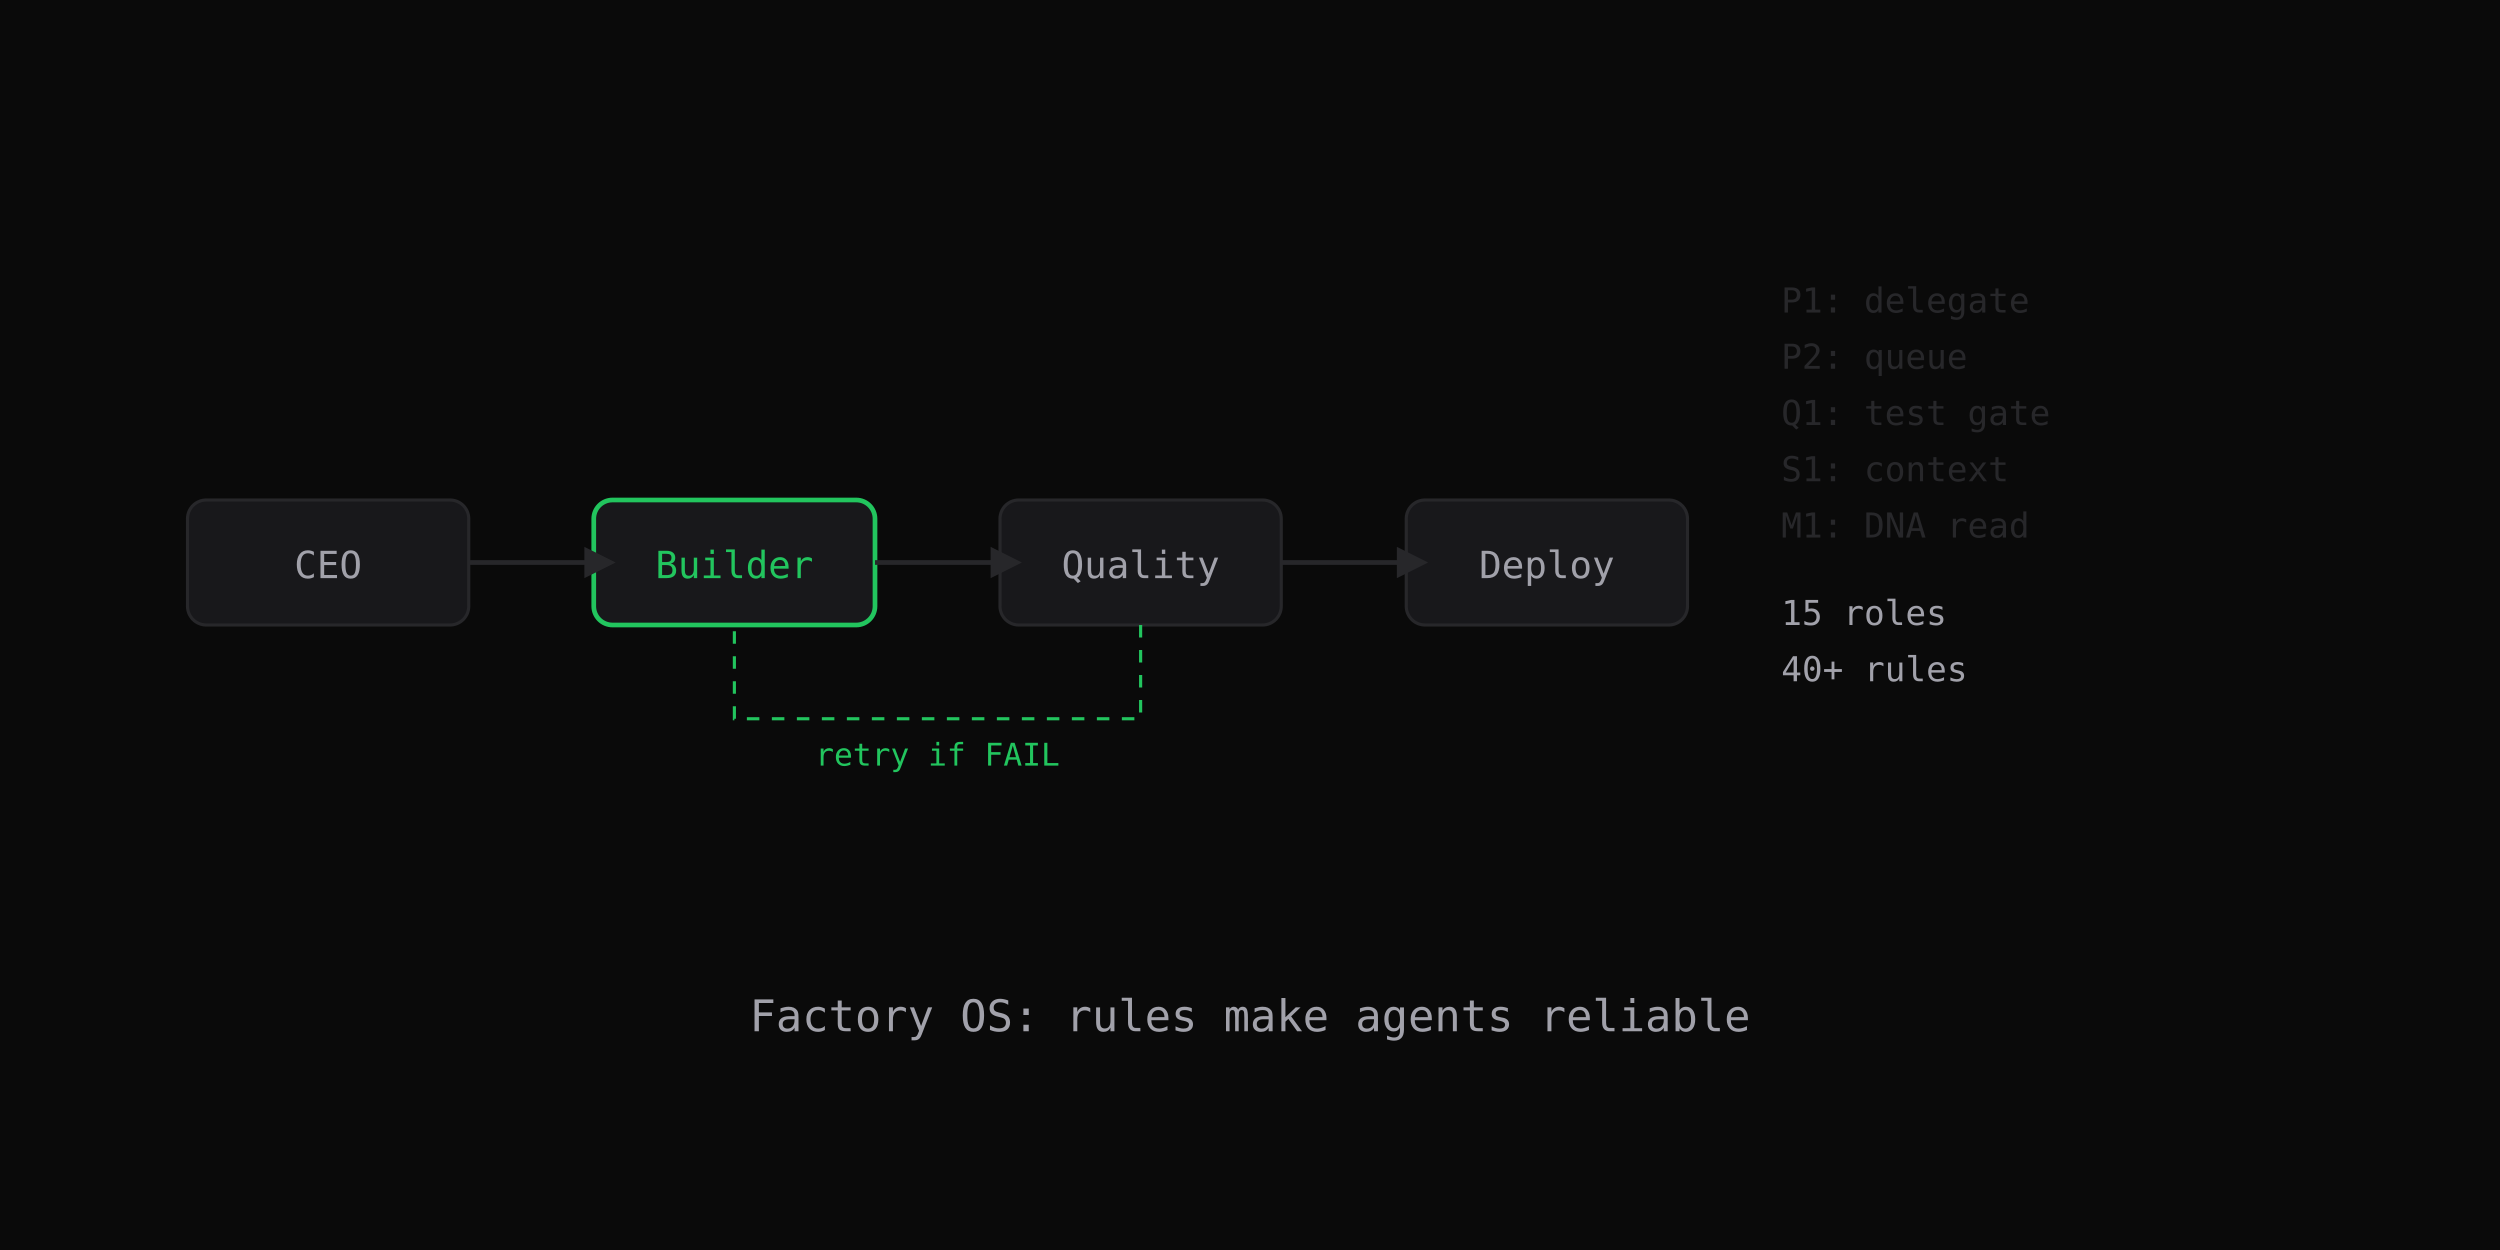
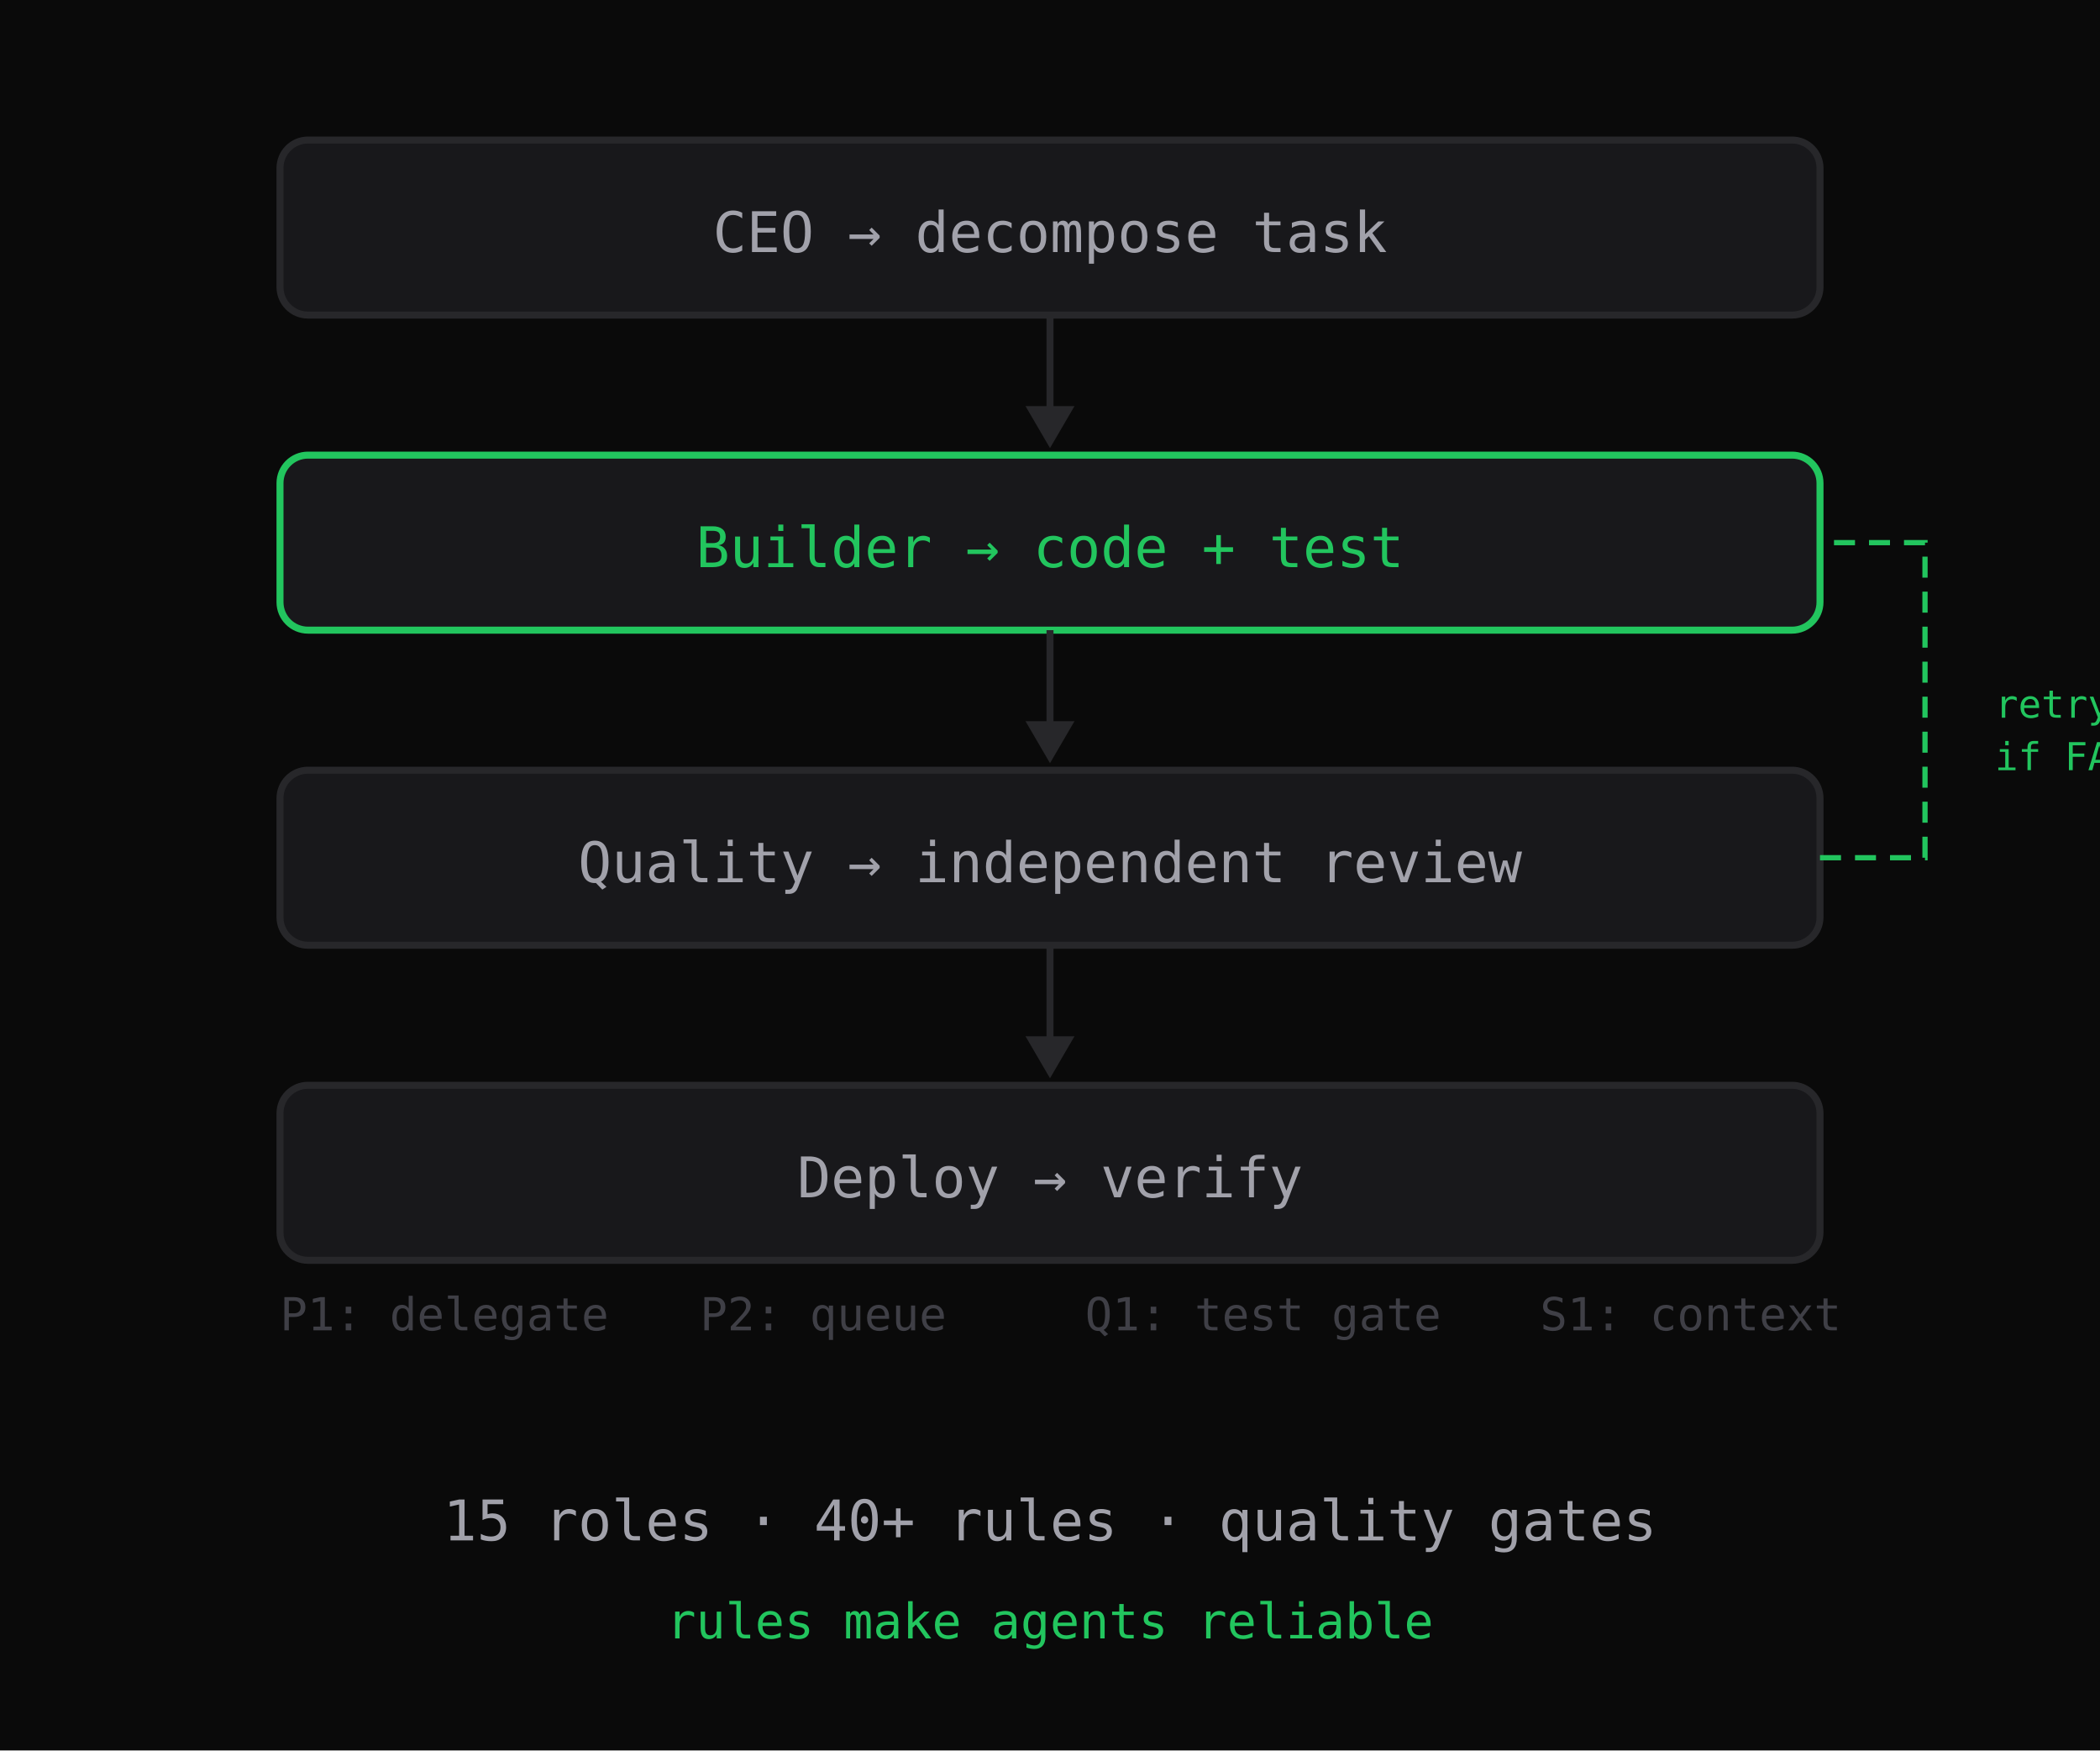
- <svg xmlns="http://www.w3.org/2000/svg" viewBox="0 0 800 400" fill="none">
-   <rect width="800" height="400" fill="#0a0a0a" />
-   <g transform="translate(60,160)">
-     <rect x="0" y="0" width="90" height="40" rx="6" fill="#18181b" stroke="#27272a" />
-     <text x="45" y="25" fill="#a1a1aa" font-family="monospace" font-size="12" text-anchor="middle">CEO</text>
-     <rect x="130" y="0" width="90" height="40" rx="6" fill="#18181b" stroke="#22c55e" stroke-width="1.5" />
-     <text x="175" y="25" fill="#22c55e" font-family="monospace" font-size="12" text-anchor="middle">Builder</text>
-     <rect x="260" y="0" width="90" height="40" rx="6" fill="#18181b" stroke="#27272a" />
-     <text x="305" y="25" fill="#a1a1aa" font-family="monospace" font-size="12" text-anchor="middle">Quality</text>
-     <rect x="390" y="0" width="90" height="40" rx="6" fill="#18181b" stroke="#27272a" />
-     <text x="435" y="25" fill="#a1a1aa" font-family="monospace" font-size="12" text-anchor="middle">Deploy</text>
-     <line x1="90" y1="20" x2="130" y2="20" stroke="#27272a" stroke-width="1.5" />
-     <polygon points="127,15 137,20 127,25" fill="#27272a" />
-     <line x1="220" y1="20" x2="260" y2="20" stroke="#27272a" stroke-width="1.5" />
-     <polygon points="257,15 267,20 257,25" fill="#27272a" />
-     <line x1="350" y1="20" x2="390" y2="20" stroke="#27272a" stroke-width="1.5" />
-     <polygon points="387,15 397,20 387,25" fill="#27272a" />
-     <path d="M305,40 L305,70 L175,70 L175,40" fill="none" stroke="#22c55e" stroke-width="1" stroke-dasharray="4,4" />
-     <text x="240" y="85" fill="#22c55e" font-family="monospace" font-size="10" text-anchor="middle">retry if FAIL</text>
+ <svg xmlns="http://www.w3.org/2000/svg" viewBox="0 0 600 500" fill="none">
+   <rect width="600" height="500" fill="#0a0a0a" />
+   <g transform="translate(80,40)">
+     <rect x="0" y="0" width="440" height="50" rx="8" fill="#18181b" stroke="#27272a" stroke-width="2" />
+     <text x="220" y="32" fill="#a1a1aa" font-family="monospace" font-size="16" text-anchor="middle">CEO → decompose task</text>
+     <line x1="220" y1="50" x2="220" y2="80" stroke="#27272a" stroke-width="2" />
+     <polygon points="213,76 220,88 227,76" fill="#27272a" />
+     <rect x="0" y="90" width="440" height="50" rx="8" fill="#18181b" stroke="#22c55e" stroke-width="2" />
+     <text x="220" y="122" fill="#22c55e" font-family="monospace" font-size="16" text-anchor="middle">Builder → code + test</text>
+     <line x1="220" y1="140" x2="220" y2="170" stroke="#27272a" stroke-width="2" />
+     <polygon points="213,166 220,178 227,166" fill="#27272a" />
+     <rect x="0" y="180" width="440" height="50" rx="8" fill="#18181b" stroke="#27272a" stroke-width="2" />
+     <text x="220" y="212" fill="#a1a1aa" font-family="monospace" font-size="16" text-anchor="middle">Quality → independent review</text>
+     <path d="M440,205 L470,205 L470,115 L440,115" fill="none" stroke="#22c55e" stroke-width="1.5" stroke-dasharray="6,4" />
+     <text x="490" y="165" fill="#22c55e" font-family="monospace" font-size="11" text-anchor="start">retry</text>
+     <text x="490" y="180" fill="#22c55e" font-family="monospace" font-size="11" text-anchor="start">if FAIL</text>
+     <line x1="220" y1="230" x2="220" y2="260" stroke="#27272a" stroke-width="2" />
+     <polygon points="213,256 220,268 227,256" fill="#27272a" />
+     <rect x="0" y="270" width="440" height="50" rx="8" fill="#18181b" stroke="#27272a" stroke-width="2" />
+     <text x="220" y="302" fill="#a1a1aa" font-family="monospace" font-size="16" text-anchor="middle">Deploy → verify</text>
  </g>
-   <g transform="translate(570,100)">
-     <text x="0" y="0" fill="#27272a" font-family="monospace" font-size="11">P1: delegate</text>
-     <text x="0" y="18" fill="#27272a" font-family="monospace" font-size="11">P2: queue</text>
-     <text x="0" y="36" fill="#27272a" font-family="monospace" font-size="11">Q1: test gate</text>
-     <text x="0" y="54" fill="#27272a" font-family="monospace" font-size="11">S1: context</text>
-     <text x="0" y="72" fill="#27272a" font-family="monospace" font-size="11">M1: DNA read</text>
-     <text x="0" y="100" fill="#a1a1aa" font-family="monospace" font-size="11">15 roles</text>
-     <text x="0" y="118" fill="#a1a1aa" font-family="monospace" font-size="11">40+ rules</text>
+   <g transform="translate(80,380)">
+     <text x="0" y="0" fill="#3f3f46" font-family="monospace" font-size="13">P1: delegate</text>
+     <text x="120" y="0" fill="#3f3f46" font-family="monospace" font-size="13">P2: queue</text>
+     <text x="230" y="0" fill="#3f3f46" font-family="monospace" font-size="13">Q1: test gate</text>
+     <text x="360" y="0" fill="#3f3f46" font-family="monospace" font-size="13">S1: context</text>
  </g>
-   <text x="400" y="330" fill="#a1a1aa" font-family="monospace" font-size="14" text-anchor="middle">Factory OS: rules make agents reliable</text>
+   <text x="300" y="440" fill="#a1a1aa" font-family="monospace" font-size="16" text-anchor="middle">15 roles · 40+ rules · quality gates</text>
+   <text x="300" y="468" fill="#22c55e" font-family="monospace" font-size="14" text-anchor="middle">rules make agents reliable</text>
</svg>
